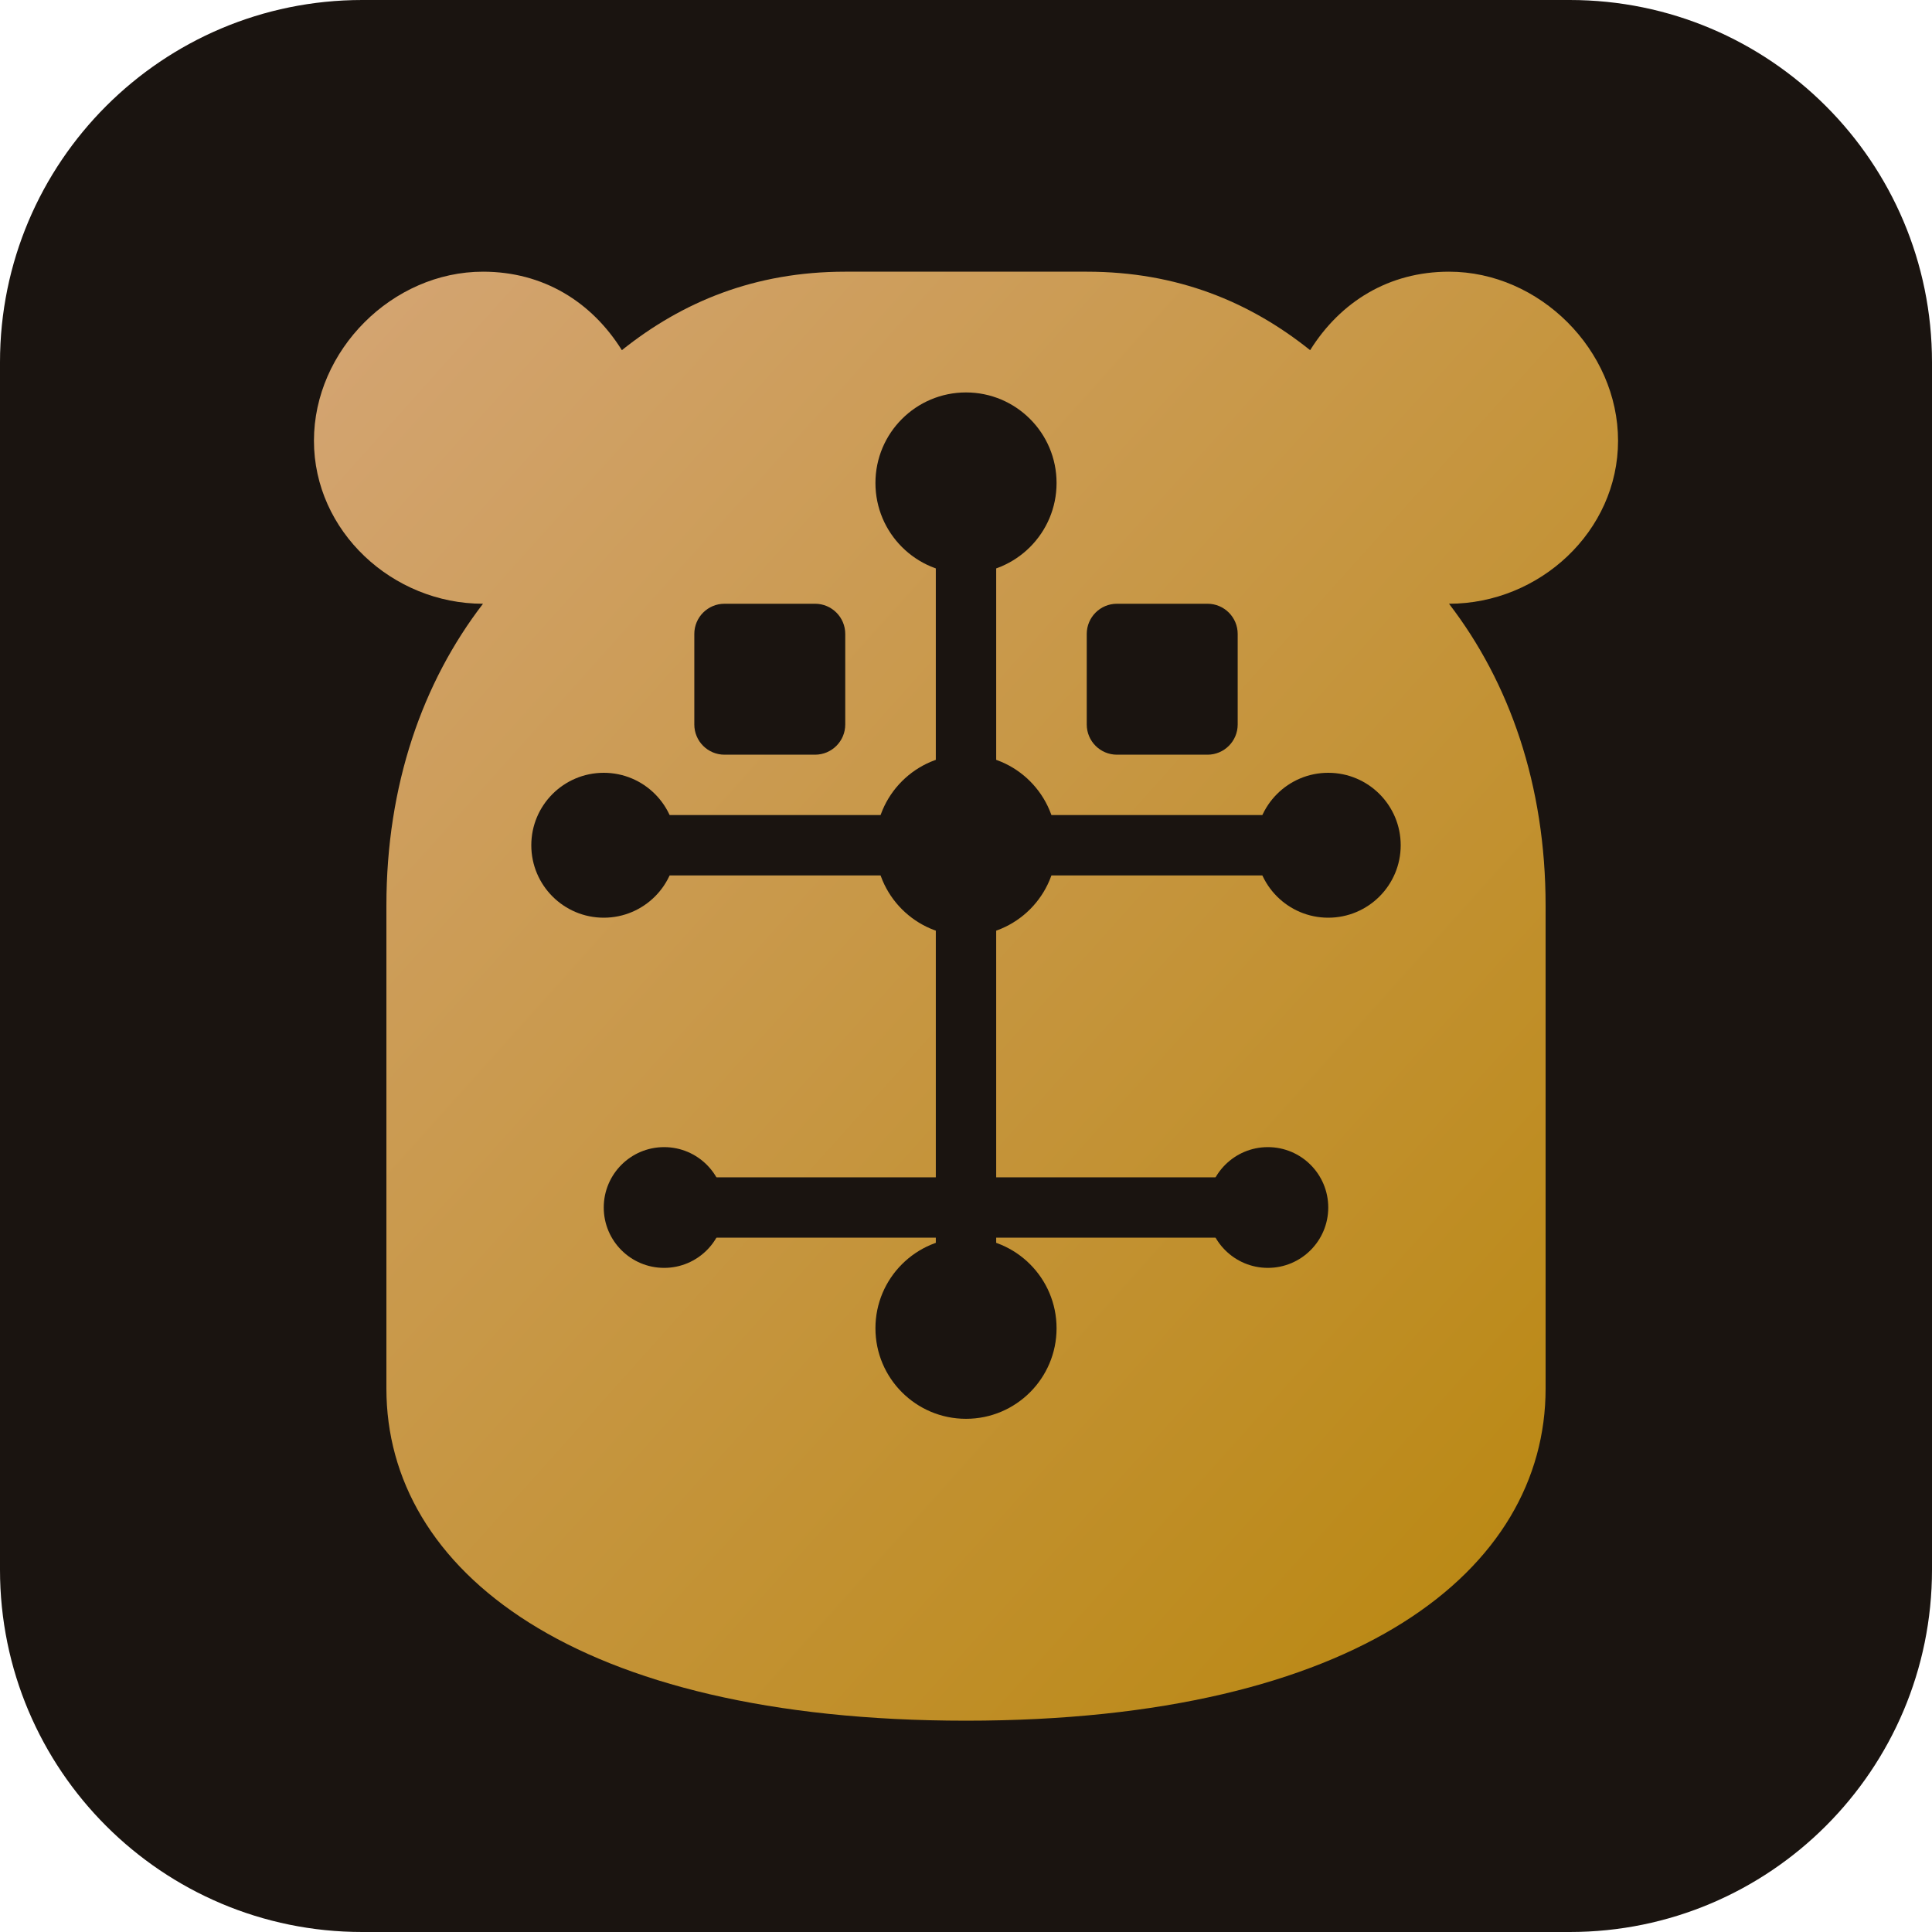
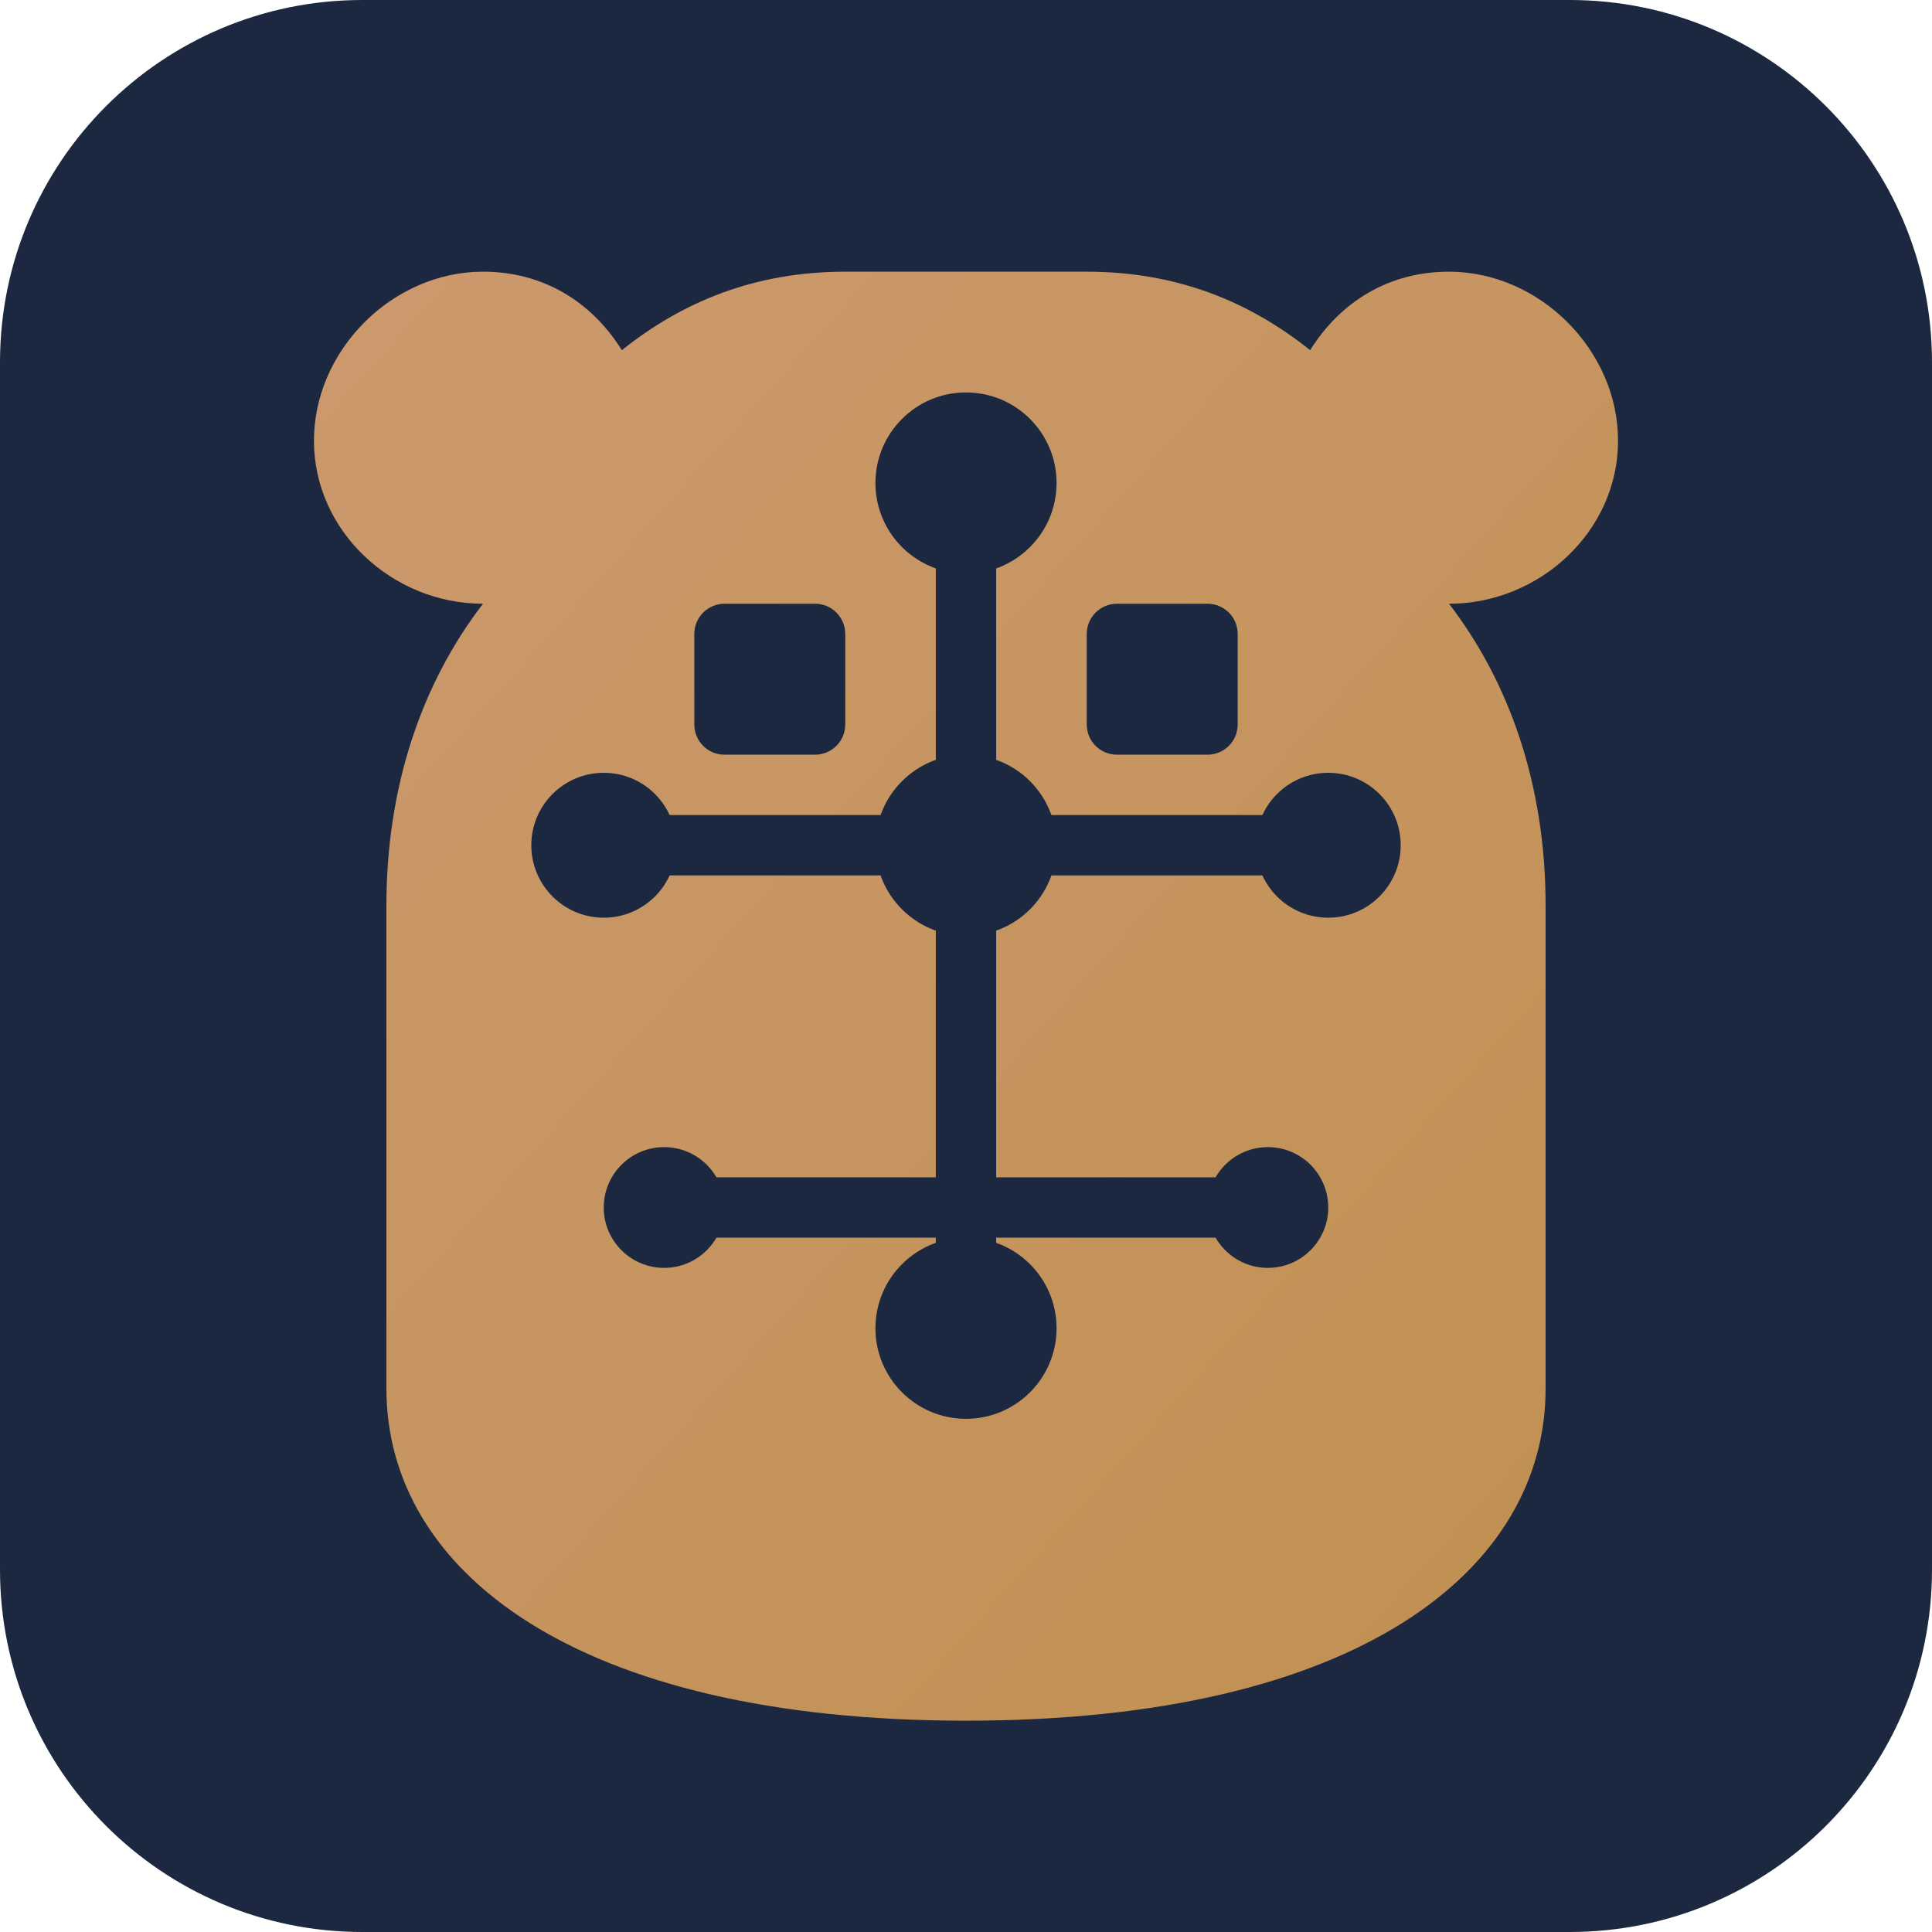
<svg xmlns="http://www.w3.org/2000/svg" viewBox="0 0 32 32">
  <defs>
    <linearGradient id="copperGrad" x1="0%" y1="0%" x2="100%" y2="100%">
-       <stop offset="0%" style="stop-color:#d4a574" />
-       <stop offset="100%" style="stop-color:#b8860b" />
+       <stop offset="0%" style="stop-color:#CC996E" />
+       <stop offset="100%" style="stop-color:#C09050" />
    </linearGradient>
  </defs>
-   <rect width="32" height="32" rx="6" fill="#1a1410" />
+   <rect width="32" height="32" rx="6" fill="#1C2840" />
  <path fill="url(#copperGrad)" d="     M8,10     C6.5,10 5.2,8.8 5.2,7.3 C5.2,5.8 6.5,4.5 8,4.5 C9,4.5 9.8,5 10.3,5.8     C11.3,5 12.5,4.5 14,4.5 L18,4.5     C19.5,4.5 20.7,5 21.7,5.8     C22.2,5 23,4.5 24,4.5 C25.5,4.5 26.8,5.8 26.8,7.3 C26.8,8.8 25.5,10 24,10     C25,11.3 25.6,13 25.6,15     L25.6,23 C25.6,26 22.5,28.5 16,28.5 C9.5,28.5 6.4,26 6.4,23 L6.4,15     C6.4,13 7,11.3 8,10 Z   " />
-   <g stroke="#1a1410" stroke-width="1" fill="none" stroke-linecap="round">
+   <g stroke="#1C2840" stroke-width="1" fill="none" stroke-linecap="round">
    <path d="M16,8 L16,14 L16,22" />
    <path d="M10,14 L22,14" />
    <path d="M11,20 L21,20" />
  </g>
-   <g fill="#1a1410">
+   <g fill="#1C2840">
    <circle cx="16" cy="8" r="1.5" />
    <circle cx="16" cy="14" r="1.5" />
    <circle cx="16" cy="22" r="1.5" />
    <circle cx="10" cy="14" r="1.2" />
    <circle cx="22" cy="14" r="1.2" />
    <circle cx="11" cy="20" r="1" />
    <circle cx="21" cy="20" r="1" />
    <rect x="11.5" y="10" width="2.5" height="2.5" rx="0.5" />
    <rect x="18" y="10" width="2.5" height="2.5" rx="0.5" />
  </g>
</svg>
